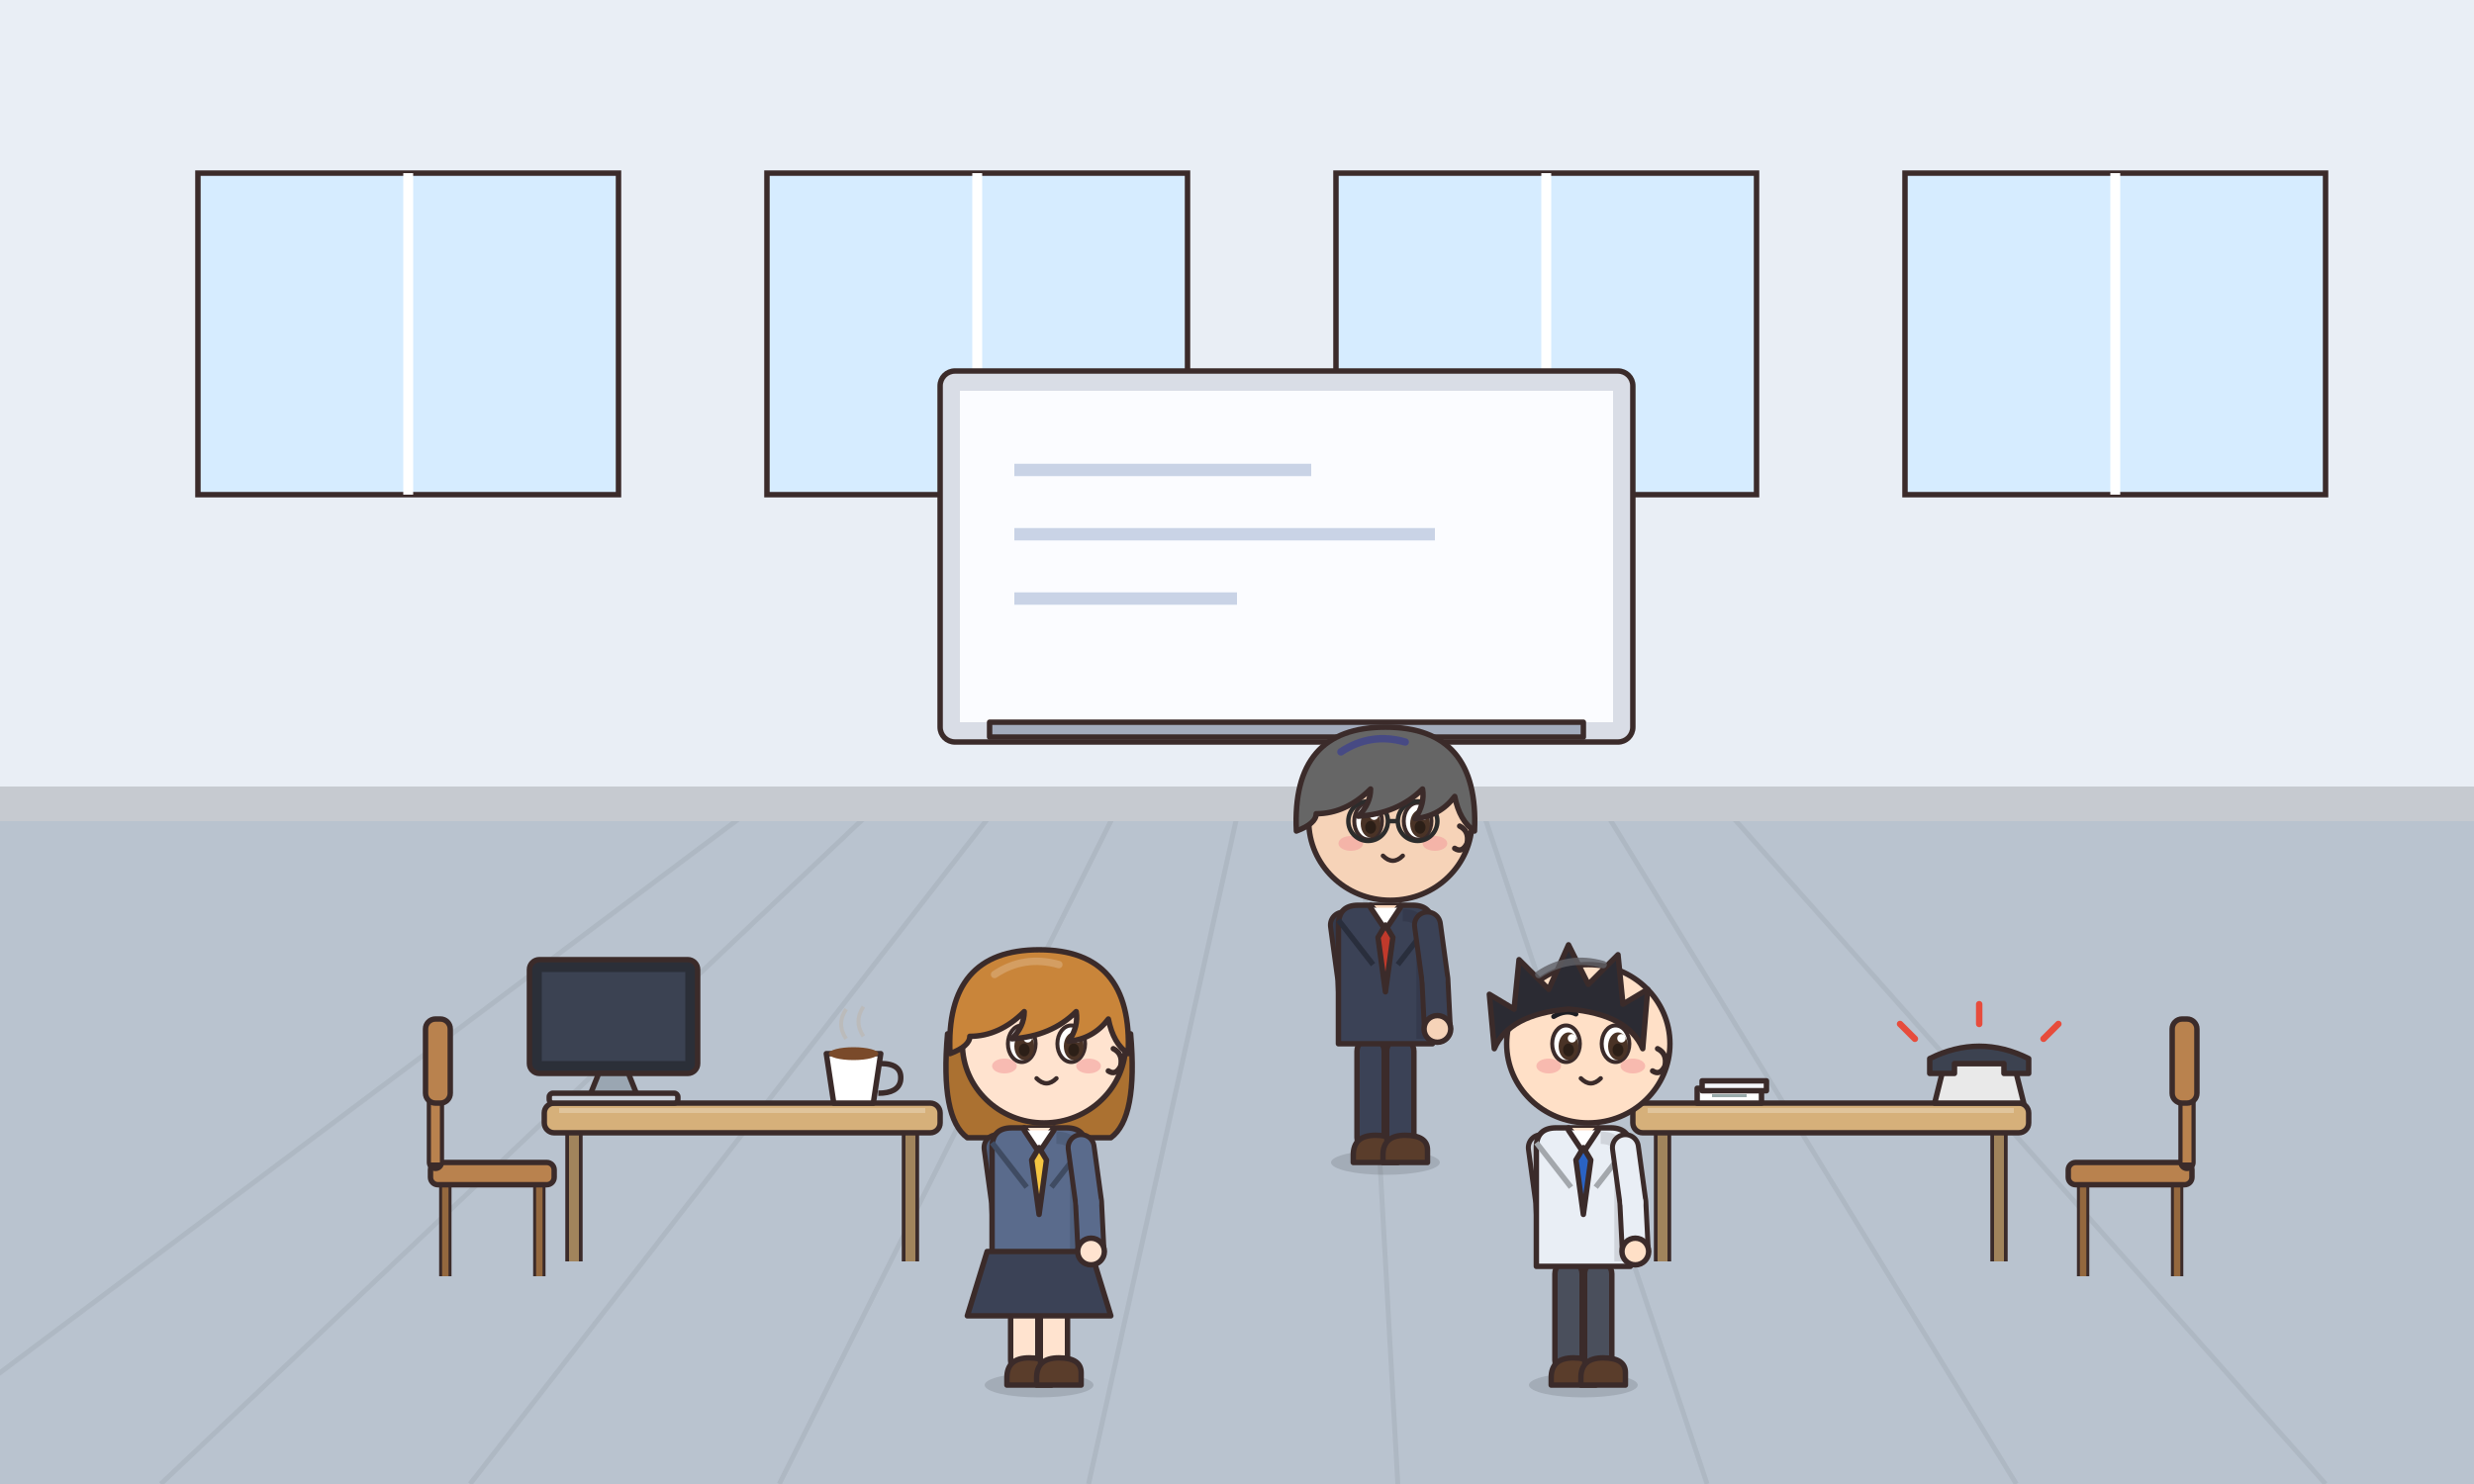
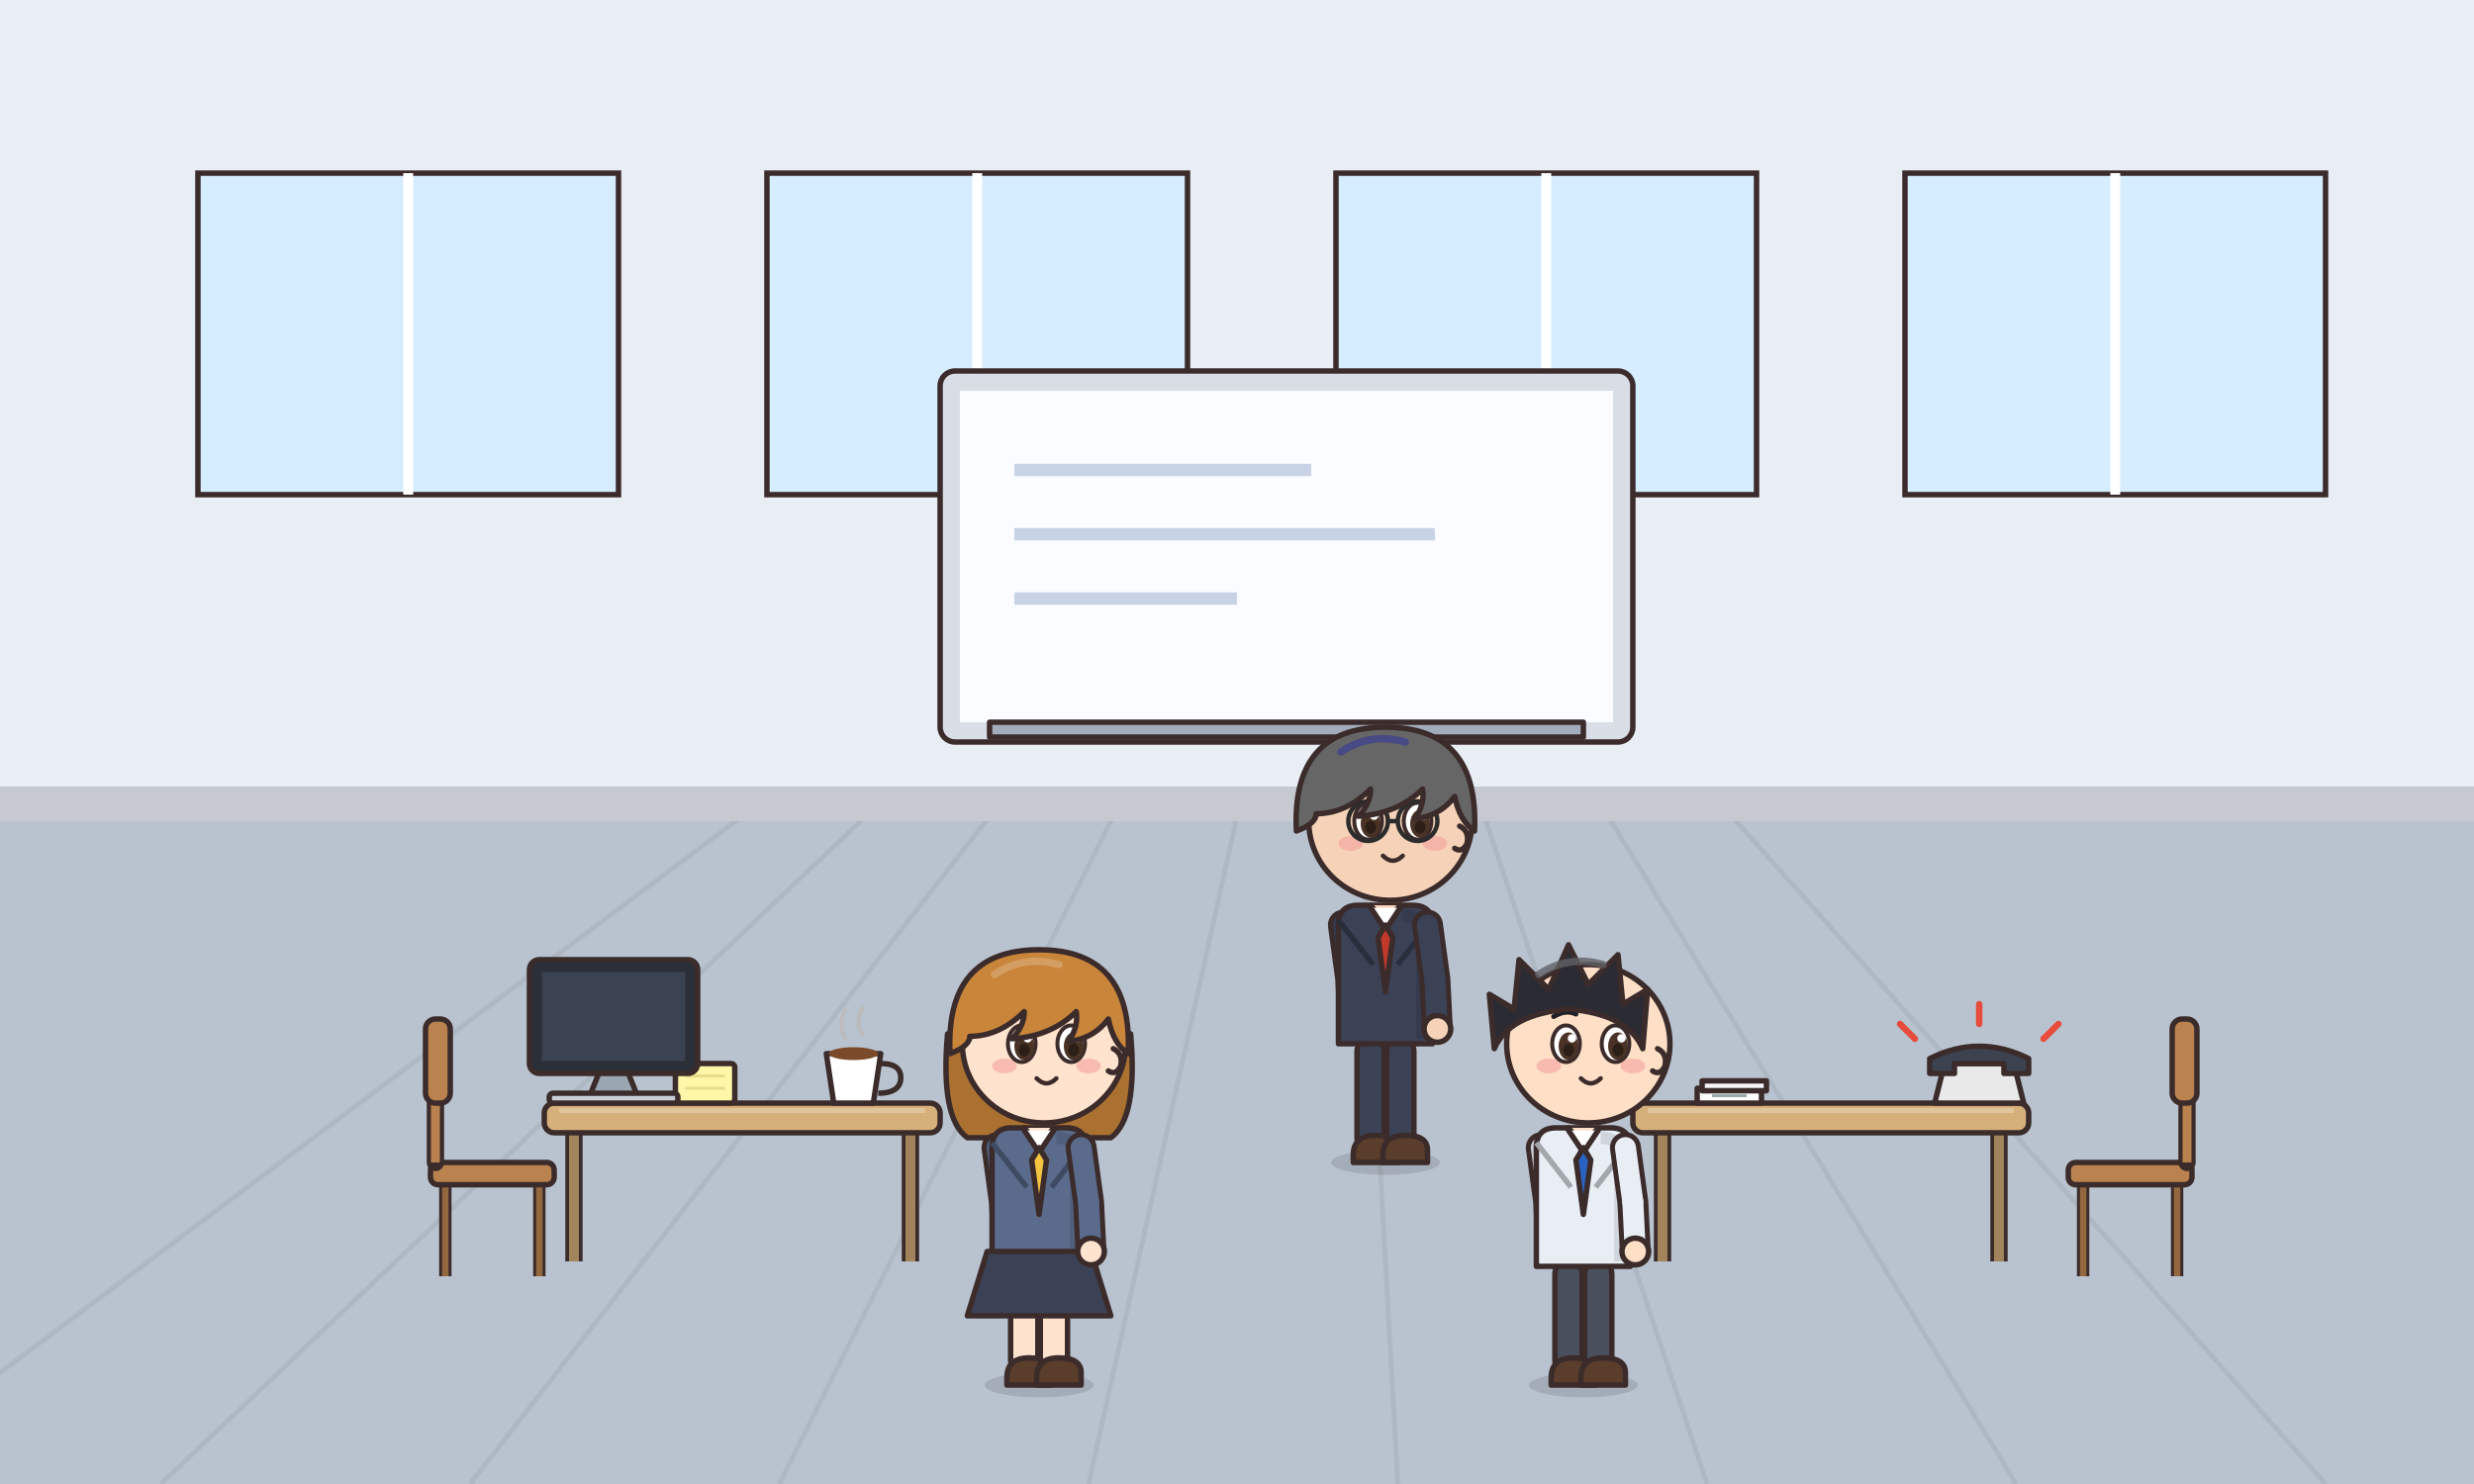
<svg xmlns="http://www.w3.org/2000/svg" viewBox="0 0 1000 600">
  <rect width="1000" height="340" fill="#e9eef5" />
  <rect x="80" y="70" width="170" height="130" fill="#d6ecff" stroke="#3b2b2a" stroke-width="2.2" />
  <path d="M165 70v130" stroke="#fff" stroke-width="4" />
  <rect x="310" y="70" width="170" height="130" fill="#d6ecff" stroke="#3b2b2a" stroke-width="2.2" />
  <path d="M395 70v130" stroke="#fff" stroke-width="4" />
  <rect x="540" y="70" width="170" height="130" fill="#d6ecff" stroke="#3b2b2a" stroke-width="2.2" />
  <path d="M625 70v130" stroke="#fff" stroke-width="4" />
  <rect x="770" y="70" width="170" height="130" fill="#d6ecff" stroke="#3b2b2a" stroke-width="2.2" />
  <path d="M855 70v130" stroke="#fff" stroke-width="4" />
  <rect y="330" width="1000" height="270" fill="#b9c3cf" />
  <path d="M0 330h1000" stroke="#828991" stroke-width="4" />
  <path d="M-60 600L300 330" stroke="#aab3be" stroke-width="2" opacity=".7" />
  <path d="M65 600L350 330" stroke="#aab3be" stroke-width="2" opacity=".7" />
  <path d="M190 600L400 330" stroke="#aab3be" stroke-width="2" opacity=".7" />
  <path d="M315 600L450 330" stroke="#aab3be" stroke-width="2" opacity=".7" />
  <path d="M440 600L500 330" stroke="#aab3be" stroke-width="2" opacity=".7" />
  <path d="M565 600L550 330" stroke="#aab3be" stroke-width="2" opacity=".7" />
  <path d="M690 600L600 330" stroke="#aab3be" stroke-width="2" opacity=".7" />
  <path d="M815 600L650 330" stroke="#aab3be" stroke-width="2" opacity=".7" />
  <path d="M940 600L700 330" stroke="#aab3be" stroke-width="2" opacity=".7" />
  <rect y="318" width="1000" height="14" fill="#c6cad0" />
  <g transform="translate(520 300)">
    <rect x="-140" y="-150" width="280" height="150" rx="6" fill="#d9dde6" stroke="#3b2b2a" stroke-width="2.2" stroke-linejoin="round" stroke-linecap="round" />
    <rect x="-132" y="-142" width="264" height="134" fill="#fbfcff" />
    <path d="M-110 -110h120M-110 -84h170M-110 -58h90" stroke="#c9d3e6" stroke-width="5" />
    <rect x="-120" y="-8" width="240" height="6" fill="#a3acbd" stroke="#3b2b2a" stroke-width="2.2" stroke-linejoin="round" stroke-linecap="round" />
  </g>
  <g transform="translate(560 470)">
    <g class="fig" transform="scale(1)" style="--k:1">
      <ellipse cx="0" cy="0" rx="22" ry="5" fill="#000" opacity=".12" />
      <g class="armB">
        <path d="M-17 -96L-14 -74L-13 -54" fill="none" stroke="#3b2b2a" stroke-width="12.5" stroke-linecap="round" stroke-linejoin="round" />
        <path d="M-17 -96L-14 -74" fill="none" stroke="#343a4c" stroke-width="8.5" stroke-linecap="round" />
        <path d="M-14 -74L-13 -54" fill="none" stroke="#343a4c" stroke-width="8.5" stroke-linecap="round" />
        <circle cx="-13" cy="-54" r="5.4" fill="#f6d3b8" stroke="#3b2b2a" stroke-width="2.2" stroke-linejoin="round" stroke-linecap="round" />
      </g>
      <g class="lgB">
        <rect x="-11.5" y="-50" width="11" height="45" rx="5" fill="#3b4256" stroke="#3b2b2a" stroke-width="2.2" stroke-linejoin="round" stroke-linecap="round" />
        <path d="M-13 -3q0-8 9-8q9 0 9 6v5h-18z" fill="#5a3d2b" stroke="#3b2b2a" stroke-width="2.2" stroke-linejoin="round" stroke-linecap="round" />
      </g>
      <g class="lgF">
        <rect x="0.5" y="-50" width="11" height="45" rx="5" fill="#3b4256" stroke="#3b2b2a" stroke-width="2.2" stroke-linejoin="round" stroke-linecap="round" />
        <path d="M-1 -3q0-8 9-8q9 0 9 6v5h-18z" fill="#5a3d2b" stroke="#3b2b2a" stroke-width="2.2" stroke-linejoin="round" stroke-linecap="round" />
      </g>
      <path d="M-19 -96q0-8 8-8h22q8 0 8 8v48h-38z" fill="#3b4256" stroke="#3b2b2a" stroke-width="2.2" stroke-linejoin="round" stroke-linecap="round" />
      <path d="M7 -100q8 0 8 8v42" fill="none" stroke="#303647" stroke-width="5" opacity=".6" />
      <path d="M-6 -104l6 7l6-7" fill="#f6d3b8" stroke="#3b2b2a" stroke-width="2.2" stroke-linejoin="round" stroke-linecap="round" />
      <path d="M-6 -103l6 9l6-9" fill="#fff" stroke="#3b2b2a" stroke-width="2.2" stroke-linejoin="round" stroke-linecap="round" />
      <path d="M0 -96l-3 5l3 22l3-22z" fill="#c0392b" stroke="#3b2b2a" stroke-width="2.2" stroke-linejoin="round" stroke-linecap="round" />
      <path d="M-19 -98l14 18M19 -98l-14 18" stroke="#292e3c" stroke-width="2.2" fill="none" />
      <g class="armF" style="transform-origin:17px -96px">
        <path d="M17 -96L20 -74L21 -54" fill="none" stroke="#3b2b2a" stroke-width="12.5" stroke-linecap="round" stroke-linejoin="round" />
        <path d="M17 -96L20 -74" fill="none" stroke="#3b4256" stroke-width="8.5" stroke-linecap="round" />
        <path d="M20 -74L21 -54" fill="none" stroke="#3b4256" stroke-width="8.5" stroke-linecap="round" />
        <circle cx="21" cy="-54" r="5.4" fill="#f6d3b8" stroke="#3b2b2a" stroke-width="2.2" stroke-linejoin="round" stroke-linecap="round" />
      </g>
      <ellipse cx="2" cy="-138" rx="33" ry="32" fill="#f6d3b8" stroke="#3b2b2a" stroke-width="2.2" stroke-linejoin="round" stroke-linecap="round" />
      <path d="M30 -136q4 2 3 7q-2 4-5 2" fill="#f6d3b8" stroke="#3b2b2a" stroke-width="2.2" stroke-linejoin="round" stroke-linecap="round" />
      <ellipse cx="-7" cy="-138" rx="5.6" ry="7.4" fill="#fff" stroke="#3b2b2a" stroke-width="1.6" />
      <ellipse cx="-6" cy="-137" rx="4" ry="5.6" fill="#4a3326" />
      <ellipse cx="-6" cy="-135.5" rx="2.2" ry="2.6" fill="#2c1f17" />
      <circle cx="-4.6" cy="-140.2" r="1.7" fill="#fff" />
      <ellipse cx="13" cy="-138" rx="5.6" ry="7.4" fill="#fff" stroke="#3b2b2a" stroke-width="1.6" />
      <ellipse cx="14" cy="-137" rx="4" ry="5.6" fill="#4a3326" />
      <ellipse cx="14" cy="-135.5" rx="2.2" ry="2.6" fill="#2c1f17" />
      <circle cx="15.4" cy="-140.2" r="1.7" fill="#fff" />
      <path d="M-12 -149q5 -3 9 -1M9 -150q5 -2 9 1" fill="none" stroke="#000447" stroke-width="2" stroke-linecap="round" />
      <ellipse cx="-14" cy="-129" rx="5" ry="3" fill="#f39a9a" opacity=".55" />
      <ellipse cx="20" cy="-129" rx="5" ry="3" fill="#f39a9a" opacity=".55" />
      <g class="m-c">
        <path d="M-1 -124q4 4 8 0" fill="none" stroke="#3b2b2a" stroke-width="1.8" stroke-linecap="round" />
      </g>
      <g class="m-o" opacity="0">
        <path d="M-2 -125q5 -2 10 0q-1 8-5 8q-4 0-5-8z" fill="#b8473f" stroke="#3b2b2a" stroke-width="1.5" />
      </g>
      <g fill="none" stroke="#2c2c2c" stroke-width="1.8">
        <circle cx="-7" cy="-138" r="8" />
        <circle cx="13" cy="-138" r="8" />
        <path d="M1 -138h4" />
      </g>
      <path d="M-36 -134q-2-42 36-42q38 0 36 42q-6-4-8-14q-6 8-16 9q4-6 3-12q-10 10-26 11q5-5 5-11q-10 10-22 10q0 4-8 7z" fill="#666" stroke="#3b2b2a" stroke-width="2.2" stroke-linejoin="round" stroke-linecap="round" />
      <path d="M-18 -166q12-8 26-4" fill="none" stroke="#40448c" stroke-width="3" stroke-linecap="round" opacity=".8" />
    </g>
  </g>
  <g transform="translate(300 510)">
    <path d="M-68 -54v54M68 -54v54" stroke="#3b2b2a" stroke-width="7" />
    <path d="M-68 -54v54M68 -54v54" stroke="#a1845c" stroke-width="4" />
    <rect x="-80" y="-64" width="160" height="12" rx="4" fill="#d6b07a" stroke="#3b2b2a" stroke-width="2.2" stroke-linejoin="round" stroke-linecap="round" />
    <path d="M-74 -61h148" stroke="#e0c49b" stroke-width="2" />
  </g>
  <g transform="translate(740 510)">
    <path d="M-68 -54v54M68 -54v54" stroke="#3b2b2a" stroke-width="7" />
    <path d="M-68 -54v54M68 -54v54" stroke="#a1845c" stroke-width="4" />
    <rect x="-80" y="-64" width="160" height="12" rx="4" fill="#d6b07a" stroke="#3b2b2a" stroke-width="2.2" stroke-linejoin="round" stroke-linecap="round" />
    <path d="M-74 -61h148" stroke="#e0c49b" stroke-width="2" />
  </g>
  <g transform="translate(700 446)">
    <g class="pr">
      <rect x="-14" y="-6" width="26" height="6" fill="#fff" stroke="#3b2b2a" stroke-width="2.2" stroke-linejoin="round" stroke-linecap="round" />
      <rect x="-12" y="-9" width="26" height="4" fill="#f4f6fb" stroke="#3b2b2a" stroke-width="2.2" stroke-linejoin="round" stroke-linecap="round" />
      <path d="M-8 -3h14" stroke="#9aa" stroke-width="1.2" />
    </g>
  </g>
  <g transform="translate(345 446)">
    <g class="pr">
      <path d="M-11 -20h22l-3 20h-16z" fill="#fff" stroke="#3b2b2a" stroke-width="2.2" stroke-linejoin="round" stroke-linecap="round" />
      <path d="M11 -16q9 0 8 7q-1 5-9 5" fill="none" stroke="#3b2b2a" stroke-width="2.2" />
      <ellipse cx="0" cy="-20" rx="10" ry="2.6" fill="#7a4a2a" />
      <path class="steam" d="M-3 -26q-4-6 0-12M4 -27q-4-6 0-12" stroke="#bbb" stroke-width="1.6" fill="none" />
    </g>
  </g>
+   <g transform="translate(285 446)">
+     <g class="pr">
+       <rect x="-12" y="-16" width="24" height="16" rx="1.5" fill="#fff6a8" stroke="#3b2b2a" stroke-width="2.2" stroke-linejoin="round" stroke-linecap="round" />
+       <path d="M-8 -11h16M-8 -6h16" stroke="#e8dc8a" stroke-width="1.2" />
+     </g>
+   </g>
  <g transform="translate(248 446)">
    <rect x="-34" y="-58" width="68" height="46" rx="4" fill="#2b2f38" stroke="#3b2b2a" stroke-width="2.2" stroke-linejoin="round" stroke-linecap="round" />
    <rect x="-29" y="-53" width="58" height="36" fill="#3b4252" />
    <path d="M-6 -12h12l4 10h-20z" fill="#9aa6b2" stroke="#3b2b2a" stroke-width="2.2" stroke-linejoin="round" stroke-linecap="round" />
    <rect x="-26" y="-4" width="52" height="4" rx="1.5" fill="#c9d0da" stroke="#3b2b2a" stroke-width="2.2" stroke-linejoin="round" stroke-linecap="round" />
  </g>
  <g transform="translate(800 446)">
    <path d="M-18 0l4-16h28l4 16z" fill="#e9e9e9" stroke="#3b2b2a" stroke-width="2.2" stroke-linejoin="round" stroke-linecap="round" />
    <path d="M-20 -18q20-10 40 0v6h-10v-4h-20v4h-10z" fill="#3c4250" stroke="#3b2b2a" stroke-width="2.2" stroke-linejoin="round" stroke-linecap="round" />
    <path class="ring" d="M-26 -26l-6-6M26 -26l6-6M0 -32v-8" stroke="#e74c3c" stroke-width="2.6" stroke-linecap="round" />
  </g>
  <g transform="translate(200 516)">
    <g transform="scale(1 1)">
      <path d="M-20 -40v40M18 -40v40" stroke="#3b2b2a" stroke-width="5" />
      <path d="M-20 -40v40M18 -40v40" stroke="#94683e" stroke-width="2.6" />
      <rect x="-26" y="-46" width="50" height="9" rx="3" fill="#b9824e" stroke="#3b2b2a" stroke-width="2.2" stroke-linejoin="round" stroke-linecap="round" />
      <path d="M-24 -46v-50" stroke="#3b2b2a" stroke-width="7" stroke-linecap="round" />
      <path d="M-24 -46v-50" stroke="#b9824e" stroke-width="3.6" />
      <rect x="-28" y="-104" width="10" height="34" rx="4" fill="#b9824e" stroke="#3b2b2a" stroke-width="2.2" stroke-linejoin="round" stroke-linecap="round" />
    </g>
  </g>
  <g transform="translate(860 516)">
    <g transform="scale(-1 1)">
      <path d="M-20 -40v40M18 -40v40" stroke="#3b2b2a" stroke-width="5" />
      <path d="M-20 -40v40M18 -40v40" stroke="#94683e" stroke-width="2.6" />
      <rect x="-26" y="-46" width="50" height="9" rx="3" fill="#b9824e" stroke="#3b2b2a" stroke-width="2.2" stroke-linejoin="round" stroke-linecap="round" />
      <path d="M-24 -46v-50" stroke="#3b2b2a" stroke-width="7" stroke-linecap="round" />
      <path d="M-24 -46v-50" stroke="#b9824e" stroke-width="3.6" />
      <rect x="-28" y="-104" width="10" height="34" rx="4" fill="#b9824e" stroke="#3b2b2a" stroke-width="2.2" stroke-linejoin="round" stroke-linecap="round" />
    </g>
  </g>
  <g transform="translate(420 560)">
    <g class="fig" transform="scale(1)" style="--k:1">
      <ellipse cx="0" cy="0" rx="22" ry="5" fill="#000" opacity=".12" />
      <path d="M-37 -142q-3 34 8 42h58q11-8 8-42z" fill="#ab7131" stroke="#3b2b2a" stroke-width="2.2" stroke-linejoin="round" stroke-linecap="round" />
      <g class="armB">
        <path d="M-17 -96L-14 -74L-13 -54" fill="none" stroke="#3b2b2a" stroke-width="12.5" stroke-linecap="round" stroke-linejoin="round" />
        <path d="M-17 -96L-14 -74" fill="none" stroke="#4f5e7b" stroke-width="8.5" stroke-linecap="round" />
        <path d="M-14 -74L-13 -54" fill="none" stroke="#4f5e7b" stroke-width="8.5" stroke-linecap="round" />
        <circle cx="-13" cy="-54" r="5.4" fill="#ffe3cf" stroke="#3b2b2a" stroke-width="2.2" stroke-linejoin="round" stroke-linecap="round" />
      </g>
      <g class="lgB">
        <rect x="-11.5" y="-50" width="11" height="45" rx="5" fill="#ffe3cf" stroke="#3b2b2a" stroke-width="2.2" stroke-linejoin="round" stroke-linecap="round" />
        <path d="M-13 -3q0-8 9-8q9 0 9 6v5h-18z" fill="#5a3d2b" stroke="#3b2b2a" stroke-width="2.2" stroke-linejoin="round" stroke-linecap="round" />
      </g>
      <g class="lgF">
        <rect x="0.5" y="-50" width="11" height="45" rx="5" fill="#ffe3cf" stroke="#3b2b2a" stroke-width="2.2" stroke-linejoin="round" stroke-linecap="round" />
        <path d="M-1 -3q0-8 9-8q9 0 9 6v5h-18z" fill="#5a3d2b" stroke="#3b2b2a" stroke-width="2.2" stroke-linejoin="round" stroke-linecap="round" />
      </g>
      <path d="M-19 -96q0-8 8-8h22q8 0 8 8v48h-38z" fill="#5a6b8c" stroke="#3b2b2a" stroke-width="2.2" stroke-linejoin="round" stroke-linecap="round" />
      <path d="M7 -100q8 0 8 8v42" fill="none" stroke="#4a5873" stroke-width="5" opacity=".6" />
      <path d="M-6 -104l6 7l6-7" fill="#ffe3cf" stroke="#3b2b2a" stroke-width="2.2" stroke-linejoin="round" stroke-linecap="round" />
      <path d="M-6 -103l6 9l6-9" fill="#fff" stroke="#3b2b2a" stroke-width="2.2" stroke-linejoin="round" stroke-linecap="round" />
      <path d="M0 -96l-3 5l3 22l3-22z" fill="#f5c542" stroke="#3b2b2a" stroke-width="2.2" stroke-linejoin="round" stroke-linecap="round" />
      <path d="M-19 -98l14 18M19 -98l-14 18" stroke="#3f4b62" stroke-width="2.2" fill="none" />
      <path d="M-21 -54h42l8 26h-58z" fill="#3b4256" stroke="#3b2b2a" stroke-width="2.2" stroke-linejoin="round" stroke-linecap="round" />
      <g class="armF" style="transform-origin:17px -96px">
        <path d="M17 -96L20 -74L21 -54" fill="none" stroke="#3b2b2a" stroke-width="12.5" stroke-linecap="round" stroke-linejoin="round" />
        <path d="M17 -96L20 -74" fill="none" stroke="#5a6b8c" stroke-width="8.5" stroke-linecap="round" />
        <path d="M20 -74L21 -54" fill="none" stroke="#5a6b8c" stroke-width="8.5" stroke-linecap="round" />
        <circle cx="21" cy="-54" r="5.4" fill="#ffe3cf" stroke="#3b2b2a" stroke-width="2.2" stroke-linejoin="round" stroke-linecap="round" />
      </g>
      <ellipse cx="2" cy="-138" rx="33" ry="32" fill="#ffe3cf" stroke="#3b2b2a" stroke-width="2.2" stroke-linejoin="round" stroke-linecap="round" />
      <path d="M30 -136q4 2 3 7q-2 4-5 2" fill="#ffe3cf" stroke="#3b2b2a" stroke-width="2.2" stroke-linejoin="round" stroke-linecap="round" />
      <ellipse cx="-7" cy="-138" rx="5.6" ry="7.4" fill="#fff" stroke="#3b2b2a" stroke-width="1.6" />
      <ellipse cx="-6" cy="-137" rx="4" ry="5.6" fill="#4a3326" />
      <ellipse cx="-6" cy="-135.5" rx="2.2" ry="2.6" fill="#2c1f17" />
      <circle cx="-4.6" cy="-140.2" r="1.7" fill="#fff" />
      <ellipse cx="13" cy="-138" rx="5.6" ry="7.4" fill="#fff" stroke="#3b2b2a" stroke-width="1.6" />
      <ellipse cx="14" cy="-137" rx="4" ry="5.6" fill="#4a3326" />
      <ellipse cx="14" cy="-135.5" rx="2.2" ry="2.6" fill="#2c1f17" />
      <circle cx="15.4" cy="-140.2" r="1.7" fill="#fff" />
      <path d="M-12 -149q5 -3 9 -1M9 -150q5 -2 9 1" fill="none" stroke="#8d5d29" stroke-width="2" stroke-linecap="round" />
      <ellipse cx="-14" cy="-129" rx="5" ry="3" fill="#f39a9a" opacity=".55" />
      <ellipse cx="20" cy="-129" rx="5" ry="3" fill="#f39a9a" opacity=".55" />
      <g class="m-c">
        <path d="M-1 -124q4 4 8 0" fill="none" stroke="#3b2b2a" stroke-width="1.8" stroke-linecap="round" />
      </g>
      <g class="m-o" opacity="0">
        <path d="M-2 -125q5 -2 10 0q-1 8-5 8q-4 0-5-8z" fill="#b8473f" stroke="#3b2b2a" stroke-width="1.5" />
      </g>
      <path d="M-36 -134q-2-42 36-42q38 0 36 42q-6-4-8-14q-6 8-16 9q4-6 3-12q-10 10-26 11q5-5 5-11q-10 10-22 10q0 4-8 7z" fill="#c9853a" stroke="#3b2b2a" stroke-width="2.2" stroke-linejoin="round" stroke-linecap="round" />
      <path d="M-18 -166q12-8 26-4" fill="none" stroke="#d7a46b" stroke-width="3" stroke-linecap="round" opacity=".8" />
    </g>
  </g>
  <g transform="translate(640 560)">
    <g class="fig" transform="scale(1)" style="--k:1">
      <ellipse cx="0" cy="0" rx="22" ry="5" fill="#000" opacity=".12" />
      <g class="armB">
        <path d="M-17 -96L-14 -74L-13 -54" fill="none" stroke="#3b2b2a" stroke-width="12.5" stroke-linecap="round" stroke-linejoin="round" />
        <path d="M-17 -96L-14 -74" fill="none" stroke="#cdd1d8" stroke-width="8.5" stroke-linecap="round" />
        <path d="M-14 -74L-13 -54" fill="none" stroke="#cdd1d8" stroke-width="8.5" stroke-linecap="round" />
        <circle cx="-13" cy="-54" r="5.4" fill="#ffe0c7" stroke="#3b2b2a" stroke-width="2.2" stroke-linejoin="round" stroke-linecap="round" />
      </g>
      <g class="lgB">
        <rect x="-11.5" y="-50" width="11" height="45" rx="5" fill="#4a4f5c" stroke="#3b2b2a" stroke-width="2.2" stroke-linejoin="round" stroke-linecap="round" />
        <path d="M-13 -3q0-8 9-8q9 0 9 6v5h-18z" fill="#5a3d2b" stroke="#3b2b2a" stroke-width="2.2" stroke-linejoin="round" stroke-linecap="round" />
      </g>
      <g class="lgF">
        <rect x="0.5" y="-50" width="11" height="45" rx="5" fill="#4a4f5c" stroke="#3b2b2a" stroke-width="2.2" stroke-linejoin="round" stroke-linecap="round" />
        <path d="M-1 -3q0-8 9-8q9 0 9 6v5h-18z" fill="#5a3d2b" stroke="#3b2b2a" stroke-width="2.2" stroke-linejoin="round" stroke-linecap="round" />
      </g>
      <path d="M-19 -96q0-8 8-8h22q8 0 8 8v48h-38z" fill="#e9eef5" stroke="#3b2b2a" stroke-width="2.2" stroke-linejoin="round" stroke-linecap="round" />
      <path d="M7 -100q8 0 8 8v42" fill="none" stroke="#bfc3c9" stroke-width="5" opacity=".6" />
      <path d="M-6 -104l6 7l6-7" fill="#ffe0c7" stroke="#3b2b2a" stroke-width="2.2" stroke-linejoin="round" stroke-linecap="round" />
      <path d="M-6 -103l6 9l6-9" fill="#fff" stroke="#3b2b2a" stroke-width="2.2" stroke-linejoin="round" stroke-linecap="round" />
      <path d="M0 -96l-3 5l3 22l3-22z" fill="#2a63c4" stroke="#3b2b2a" stroke-width="2.2" stroke-linejoin="round" stroke-linecap="round" />
      <path d="M-19 -98l14 18M19 -98l-14 18" stroke="#a3a7ac" stroke-width="2.2" fill="none" />
      <g class="armF" style="transform-origin:17px -96px">
        <path d="M17 -96L20 -74L21 -54" fill="none" stroke="#3b2b2a" stroke-width="12.5" stroke-linecap="round" stroke-linejoin="round" />
        <path d="M17 -96L20 -74" fill="none" stroke="#e9eef5" stroke-width="8.5" stroke-linecap="round" />
        <path d="M20 -74L21 -54" fill="none" stroke="#e9eef5" stroke-width="8.5" stroke-linecap="round" />
        <circle cx="21" cy="-54" r="5.4" fill="#ffe0c7" stroke="#3b2b2a" stroke-width="2.2" stroke-linejoin="round" stroke-linecap="round" />
      </g>
      <ellipse cx="2" cy="-138" rx="33" ry="32" fill="#ffe0c7" stroke="#3b2b2a" stroke-width="2.2" stroke-linejoin="round" stroke-linecap="round" />
      <path d="M30 -136q4 2 3 7q-2 4-5 2" fill="#ffe0c7" stroke="#3b2b2a" stroke-width="2.2" stroke-linejoin="round" stroke-linecap="round" />
      <ellipse cx="-7" cy="-138" rx="5.6" ry="7.4" fill="#fff" stroke="#3b2b2a" stroke-width="1.6" />
      <ellipse cx="-6" cy="-137" rx="4" ry="5.6" fill="#4a3326" />
      <ellipse cx="-6" cy="-135.5" rx="2.2" ry="2.6" fill="#2c1f17" />
      <circle cx="-4.6" cy="-140.2" r="1.7" fill="#fff" />
      <ellipse cx="13" cy="-138" rx="5.6" ry="7.4" fill="#fff" stroke="#3b2b2a" stroke-width="1.6" />
      <ellipse cx="14" cy="-137" rx="4" ry="5.6" fill="#4a3326" />
      <ellipse cx="14" cy="-135.5" rx="2.2" ry="2.6" fill="#2c1f17" />
      <circle cx="15.4" cy="-140.2" r="1.7" fill="#fff" />
      <path d="M-12 -149q5 -3 9 -1M9 -150q5 -2 9 1" fill="none" stroke="#1e1e24" stroke-width="2" stroke-linecap="round" />
      <ellipse cx="-14" cy="-129" rx="5" ry="3" fill="#f39a9a" opacity=".55" />
      <ellipse cx="20" cy="-129" rx="5" ry="3" fill="#f39a9a" opacity=".55" />
      <g class="m-c">
        <path d="M-1 -124q4 4 8 0" fill="none" stroke="#3b2b2a" stroke-width="1.8" stroke-linecap="round" />
      </g>
      <g class="m-o" opacity="0">
        <path d="M-2 -125q5 -2 10 0q-1 8-5 8q-4 0-5-8z" fill="#b8473f" stroke="#3b2b2a" stroke-width="1.5" />
      </g>
      <path d="M-36 -136l-2-22l10 6l2-20l12 12l8-18l8 16l12-12l2 20l10-6l-2 24q-6-14-30-16q-24 2-30 16z" fill="#2b2b33" stroke="#3b2b2a" stroke-width="2.2" stroke-linejoin="round" stroke-linecap="round" />
      <path d="M-18 -166q12-8 26-4" fill="none" stroke="#606066" stroke-width="3" stroke-linecap="round" opacity=".8" />
    </g>
  </g>
</svg>
